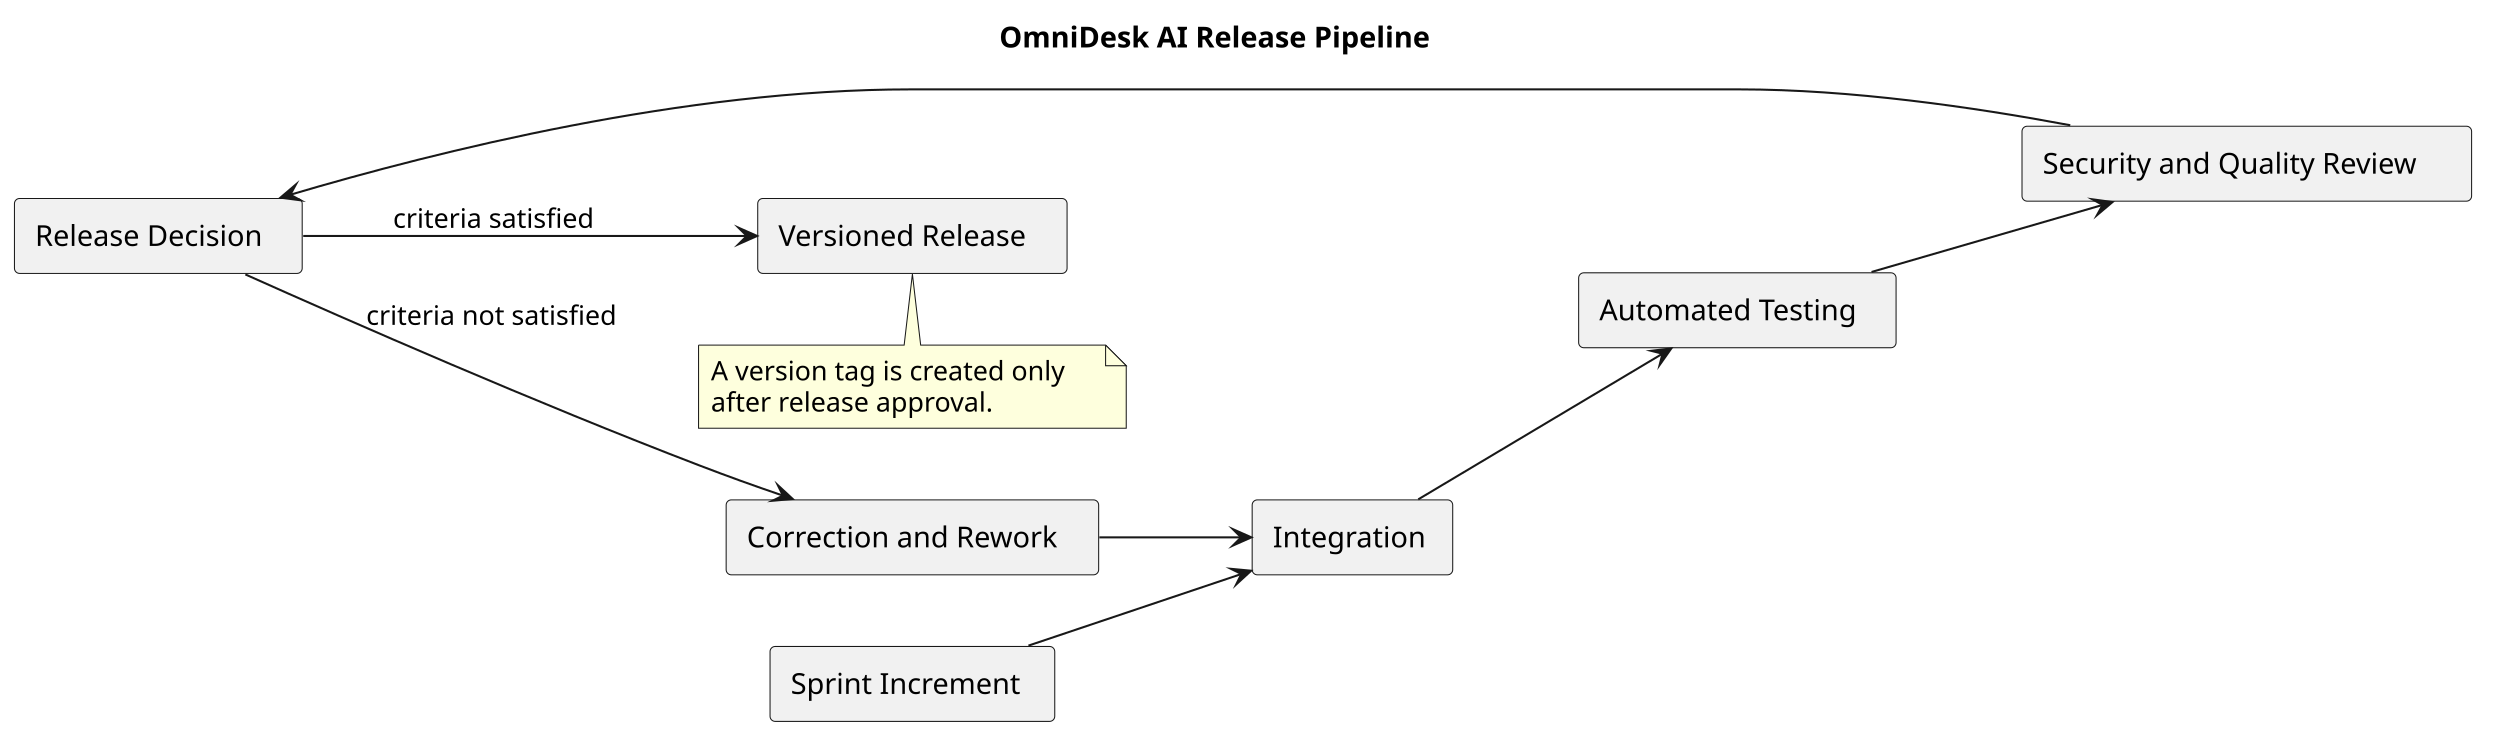
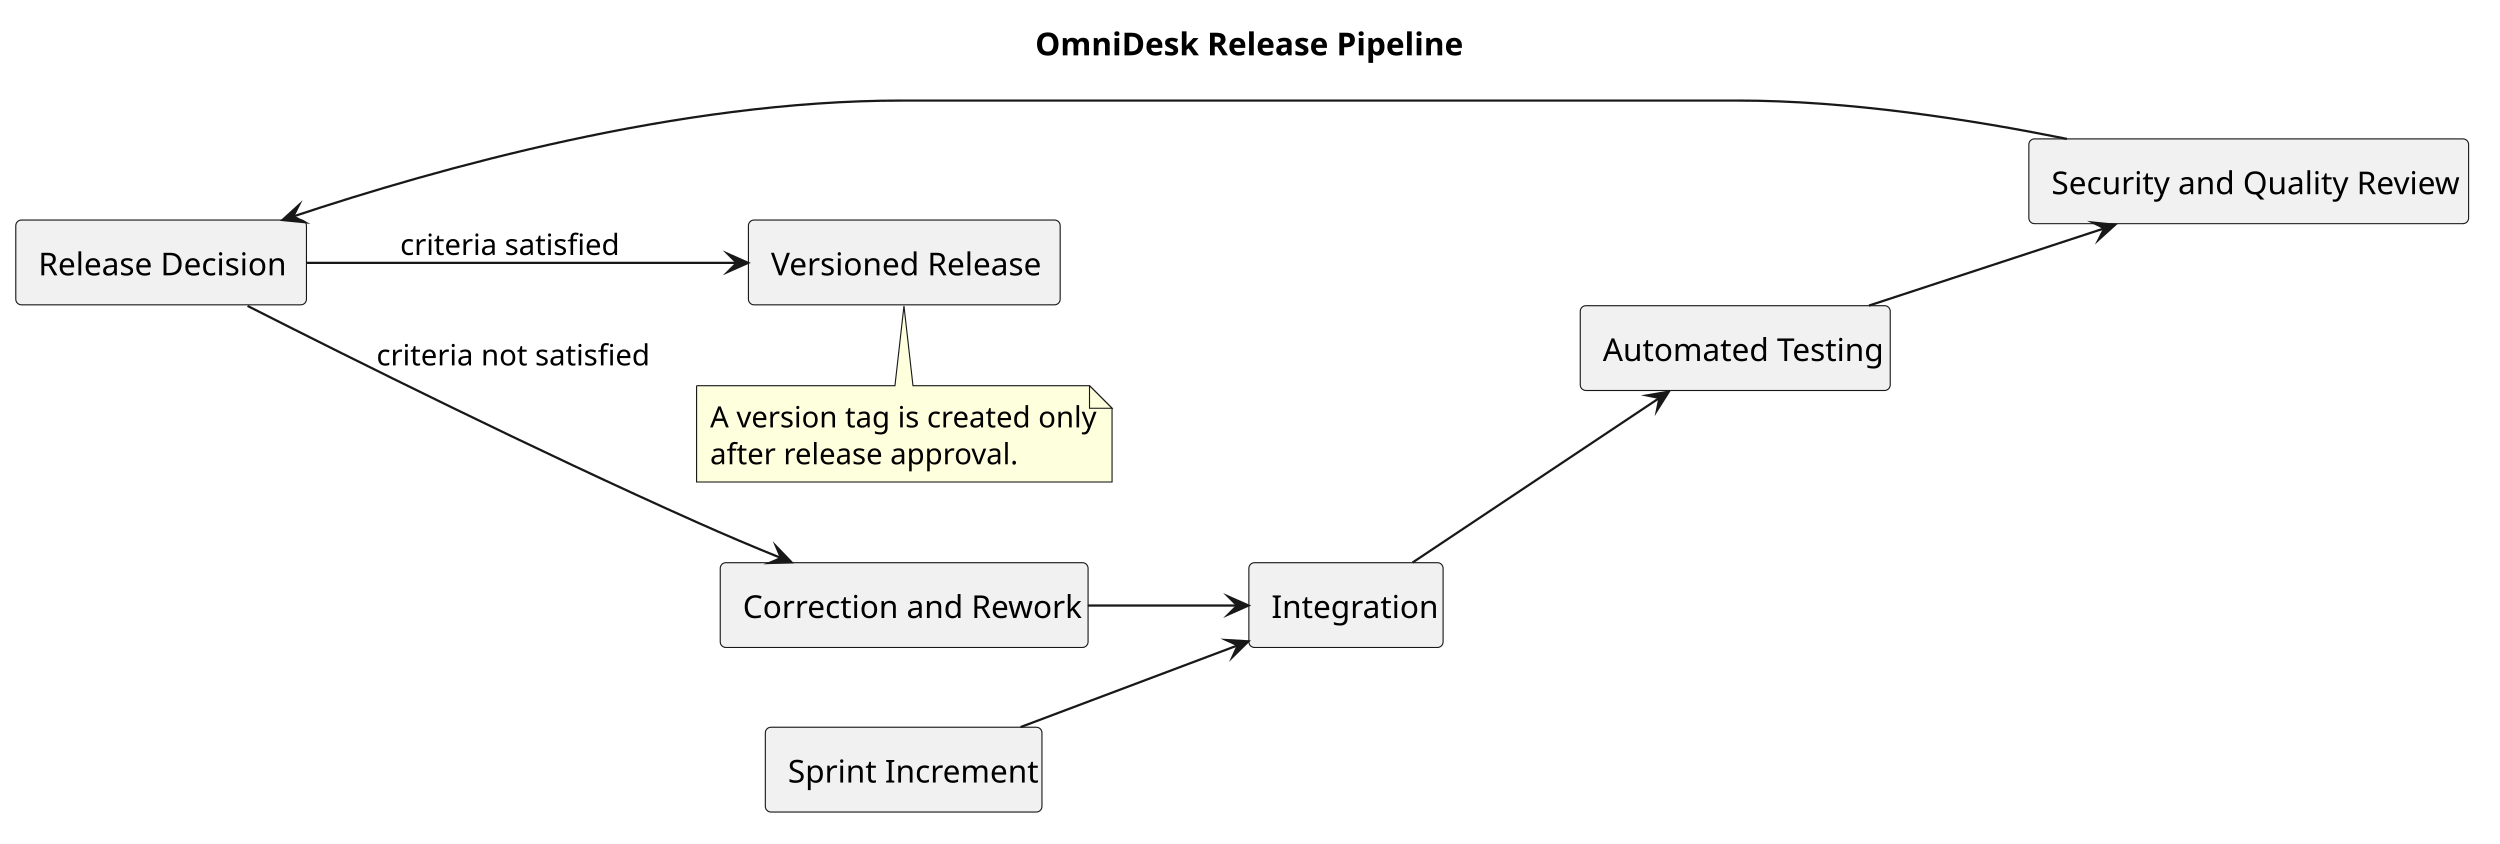
- <svg xmlns="http://www.w3.org/2000/svg" version="1.1" data-diagram-type="DESCRIPTION" style="width:1211px;height:363px;background:#FFFFFF;" width="1211px" height="363px" viewBox="0 0 1211 363" zoomAndPan="magnify" preserveAspectRatio="none" contentStyleType="text/css">
+ <svg xmlns="http://www.w3.org/2000/svg" version="1.1" data-diagram-type="DESCRIPTION" style="width:1109px;height:374px;background:#FFFFFF;" width="1109px" height="374px" viewBox="0 0 1109 374" zoomAndPan="magnify" preserveAspectRatio="none" contentStyleType="text/css">
  <defs />
  <g font-family="sans-serif" lengthAdjust="spacing">
    <g class="title" data-source-line="1">
-       <text x="484.042" y="22.995" fill="#000" font-size="14" textLength="236.161" font-weight="700">OmniDesk AI Release Pipeline</text>
+       <text x="459.217" y="24.533" fill="#000" font-size="14" textLength="183.641" font-weight="700">OmniDesk Release Pipeline</text>
    </g>
    <g class="entity" data-qualified-name="Increment" id="ent0001" data-source-line="6">
-       <rect x="373.01" y="313.147" width="137.913" height="36.297" fill="#F1F1F1" style="stroke:#181818;stroke-width:0.5;" rx="2.5" ry="2.5" />
-       <text x="383.01" y="336.142" fill="#000" font-size="14" textLength="117.913">Sprint Increment</text>
+       <rect x="339.5" y="322.609" width="122.71" height="37.609" fill="#F1F1F1" style="stroke:#181818;stroke-width:0.5;" rx="2.5" ry="2.5" />
+       <text x="349.5" y="347.143" fill="#000" font-size="14" textLength="102.71">Sprint Increment</text>
    </g>
    <g class="entity" data-qualified-name="Integration" id="ent0002" data-source-line="7">
-       <rect x="606.55" y="242.147" width="97.144" height="36.297" fill="#F1F1F1" style="stroke:#181818;stroke-width:0.5;" rx="2.5" ry="2.5" />
-       <text x="616.55" y="265.142" fill="#000" font-size="14" textLength="77.144">Integration</text>
+       <rect x="554" y="249.609" width="86.158" height="37.609" fill="#F1F1F1" style="stroke:#181818;stroke-width:0.5;" rx="2.5" ry="2.5" />
+       <text x="564" y="274.143" fill="#000" font-size="14" textLength="66.158">Integration</text>
    </g>
    <g class="entity" data-qualified-name="Testing" id="ent0003" data-source-line="8">
-       <rect x="764.7" y="132.147" width="153.759" height="36.297" fill="#F1F1F1" style="stroke:#181818;stroke-width:0.5;" rx="2.5" ry="2.5" />
-       <text x="774.7" y="155.142" fill="#000" font-size="14" textLength="133.759">Automated Testing</text>
+       <rect x="701" y="135.609" width="137.51" height="37.609" fill="#F1F1F1" style="stroke:#181818;stroke-width:0.5;" rx="2.5" ry="2.5" />
+       <text x="711" y="160.143" fill="#000" font-size="14" textLength="117.51">Automated Testing</text>
    </g>
    <g class="entity" data-qualified-name="Review" id="ent0004" data-source-line="9">
-       <rect x="979.46" y="61.147" width="217.784" height="36.297" fill="#F1F1F1" style="stroke:#181818;stroke-width:0.5;" rx="2.5" ry="2.5" />
-       <text x="989.46" y="84.142" fill="#000" font-size="14" textLength="197.784">Security and Quality Review</text>
+       <rect x="900" y="61.609" width="195.075" height="37.609" fill="#F1F1F1" style="stroke:#181818;stroke-width:0.5;" rx="2.5" ry="2.5" />
+       <text x="910" y="86.143" fill="#000" font-size="14" textLength="175.075">Security and Quality Review</text>
    </g>
    <g class="entity" data-qualified-name="Decision" id="ent0005" data-source-line="10">
-       <rect x="7" y="96.147" width="139.383" height="36.297" fill="#F1F1F1" style="stroke:#181818;stroke-width:0.5;" rx="2.5" ry="2.5" />
-       <text x="17" y="119.142" fill="#000" font-size="14" textLength="119.383">Release Decision</text>
+       <rect x="7" y="97.609" width="128.944" height="37.609" fill="#F1F1F1" style="stroke:#181818;stroke-width:0.5;" rx="2.5" ry="2.5" />
+       <text x="17" y="122.143" fill="#000" font-size="14" textLength="108.944">Release Decision</text>
    </g>
    <g class="entity" data-qualified-name="Release" id="ent0006" data-source-line="11">
-       <rect x="367.04" y="96.147" width="149.849" height="36.297" fill="#F1F1F1" style="stroke:#181818;stroke-width:0.5;" rx="2.5" ry="2.5" />
-       <text x="377.04" y="119.142" fill="#000" font-size="14" textLength="129.849">Versioned Release</text>
+       <rect x="332" y="97.609" width="138.296" height="37.609" fill="#F1F1F1" style="stroke:#181818;stroke-width:0.5;" rx="2.5" ry="2.5" />
+       <text x="342" y="122.143" fill="#000" font-size="14" textLength="118.296">Versioned Release</text>
    </g>
    <g class="entity" data-qualified-name="Rework" id="ent0007" data-source-line="12">
-       <rect x="351.75" y="242.147" width="180.439" height="36.297" fill="#F1F1F1" style="stroke:#181818;stroke-width:0.5;" rx="2.5" ry="2.5" />
-       <text x="361.75" y="265.142" fill="#000" font-size="14" textLength="160.439">Correction and Rework</text>
+       <rect x="319.5" y="249.609" width="163.172" height="37.609" fill="#F1F1F1" style="stroke:#181818;stroke-width:0.5;" rx="2.5" ry="2.5" />
+       <text x="329.5" y="274.143" fill="#000" font-size="14" textLength="143.172">Correction and Rework</text>
    </g>
    <g class="entity" data-qualified-name="GMN15" id="ent0016" data-source-line="25">
-       <path d="M338.38,167.167 L338.38,207.432 A0,0 0 0 0 338.38,207.432 L545.55,207.432 A0,0 0 0 0 545.55,207.432 L545.55,177.167 L535.55,167.167 L445.97,167.167 L441.97,132.747 L437.97,167.167 L338.38,167.167 A0,0 0 0 0 338.38,167.167" style="stroke:#181818;stroke-width:0.5;" fill="#FEFFDD" />
-       <path d="M535.55,167.167 L535.55,177.167 L545.55,177.167 L535.55,167.167" style="stroke:#181818;stroke-width:0.5;" fill="#FEFFDD" />
-       <text x="344.38" y="184.234" fill="#000" font-size="13" textLength="186.17">A version tag is created only</text>
-       <text x="344.38" y="199.367" fill="#000" font-size="13" textLength="148.11">after release approval.</text>
+       <path d="M309,171.109 L309,213.813 A0,0 0 0 0 309,213.813 L493.306,213.813 A0,0 0 0 0 493.306,213.813 L493.306,181.109 L483.306,171.109 L405,171.109 L401,135.709 L397,171.109 L309,171.109 A0,0 0 0 0 309,171.109" style="stroke:#181818;stroke-width:0.5;" fill="#FEFFDD" />
+       <path d="M483.306,171.109 L483.306,181.109 L493.306,181.109 L483.306,171.109" style="stroke:#181818;stroke-width:0.5;" fill="#FEFFDD" />
+       <text x="315" y="189.604" fill="#000" font-size="13" textLength="163.306">A version tag is created only</text>
+       <text x="315" y="205.956" fill="#000" font-size="13" textLength="129.353">after release approval.</text>
    </g>
    <g class="link" data-entity-1="ent0001" data-entity-2="ent0002" id="lnk8" data-source-line="14" data-link-type="dependency">
-       <path d="M498.17,312.737 C531.65,301.477 569.221,288.851 601.321,278.051" style="stroke:#181818;stroke-width:1;" fill="none" id="Increment-to-Integration" />
-       <polygon points="606.06,276.457,596.254,275.536,601.321,278.051,598.805,283.118,606.06,276.457" fill="#181818" style="stroke:#181818;stroke-width:1;stroke-linejoin:miter;stroke-miterlimit:10;" />
+       <path d="M452.72,322.529 C484.15,310.699 519.38,297.44 549.09,286.26" style="stroke:#181818;stroke-width:1;" fill="none" id="Increment-to-Integration" />
+       <polygon points="553.77,284.499,543.938,283.925,549.09,286.26,546.755,291.413,553.77,284.499" fill="#181818" style="stroke:#181818;stroke-width:1;stroke-linejoin:miter;stroke-miterlimit:10;" />
    </g>
    <g class="link" data-entity-1="ent0002" data-entity-2="ent0003" id="lnk9" data-source-line="15" data-link-type="dependency">
-       <path d="M687,241.887 C721.05,221.577 771.216,191.658 805.306,171.328" style="stroke:#181818;stroke-width:1;" fill="none" id="Integration-to-Testing" />
-       <polygon points="809.6,168.767,799.821,169.941,805.306,171.328,803.919,176.812,809.6,168.767" fill="#181818" style="stroke:#181818;stroke-width:1;stroke-linejoin:miter;stroke-miterlimit:10;" />
+       <path d="M626.62,249.529 C658.19,228.489 704.52,197.593 736.13,176.523" style="stroke:#181818;stroke-width:1;" fill="none" id="Integration-to-Testing" />
+       <polygon points="740.29,173.749,730.583,175.413,736.13,176.523,735.02,182.069,740.29,173.749" fill="#181818" style="stroke:#181818;stroke-width:1;stroke-linejoin:miter;stroke-miterlimit:10;" />
    </g>
    <g class="link" data-entity-1="ent0003" data-entity-2="ent0004" id="lnk10" data-source-line="16" data-link-type="dependency">
-       <path d="M906.57,131.737 C942.55,121.297 982.518,109.71 1018.508,99.27" style="stroke:#181818;stroke-width:1;" fill="none" id="Testing-to-Review" />
-       <polygon points="1023.31,97.877,1013.552,96.543,1018.508,99.27,1015.781,104.226,1023.31,97.877" fill="#181818" style="stroke:#181818;stroke-width:1;stroke-linejoin:miter;stroke-miterlimit:10;" />
+       <path d="M829.07,135.549 C862.61,124.549 899.909,112.309 933.479,101.289" style="stroke:#181818;stroke-width:1;" fill="none" id="Testing-to-Review" />
+       <polygon points="938.23,99.729,928.431,98.736,933.479,101.289,930.927,106.337,938.23,99.729" fill="#181818" style="stroke:#181818;stroke-width:1;stroke-linejoin:miter;stroke-miterlimit:10;" />
    </g>
    <g class="link" data-entity-1="ent0004" data-entity-2="ent0005" id="lnk11" data-source-line="17" data-link-type="dependency">
-       <path d="M1002.84,60.667 C955.88,51.877 896.27,43.297 842.58,43.297 C440.97,43.297 440.97,43.297 440.97,43.297 C331.56,43.297 211.805,73.279 140.635,94.319" style="stroke:#181818;stroke-width:1;" fill="none" id="Review-to-Decision" />
-       <polygon points="135.84,95.737,145.605,97.021,140.635,94.319,143.337,89.349,135.84,95.737" fill="#181818" style="stroke:#181818;stroke-width:1;stroke-linejoin:miter;stroke-miterlimit:10;" />
+       <path d="M916.89,61.609 C873.94,52.949 819.86,44.609 771,44.609 C400,44.609 400,44.609 400,44.609 C301.18,44.609 194.164,74.691 130.064,96.021" style="stroke:#181818;stroke-width:1;" fill="none" id="Review-to-Decision" />
+       <polygon points="125.32,97.599,135.123,98.553,130.064,96.021,132.597,90.962,125.32,97.599" fill="#181818" style="stroke:#181818;stroke-width:1;stroke-linejoin:miter;stroke-miterlimit:10;" />
    </g>
    <g class="link" data-entity-1="ent0005" data-entity-2="ent0006" id="lnk12" data-source-line="19" data-link-type="dependency">
-       <path d="M146.88,114.297 C209.77,114.297 297.31,114.297 361.73,114.297" style="stroke:#181818;stroke-width:1;" fill="none" id="Decision-to-Release" />
-       <polygon points="366.73,114.297,357.73,110.297,361.73,114.297,357.73,118.297,366.73,114.297" fill="#181818" style="stroke:#181818;stroke-width:1;stroke-linejoin:miter;stroke-miterlimit:10;" />
-       <text x="190.38" y="110.364" fill="#000" font-size="13" textLength="104.914">criteria satisfied</text>
+       <path d="M136.03,116.609 C192.3,116.609 269.22,116.609 326.84,116.609" style="stroke:#181818;stroke-width:1;" fill="none" id="Decision-to-Release" />
+       <polygon points="331.84,116.609,322.84,112.609,326.84,116.609,322.84,120.609,331.84,116.609" fill="#181818" style="stroke:#181818;stroke-width:1;stroke-linejoin:miter;stroke-miterlimit:10;" />
+       <text x="177.5" y="113.104" fill="#000" font-size="13" textLength="90.308">criteria satisfied</text>
    </g>
    <g class="link" data-entity-1="ent0005" data-entity-2="ent0007" id="lnk13" data-source-line="20" data-link-type="dependency">
-       <path d="M118.85,132.937 C169.9,155.797 259.83,195.217 338.38,225.297 C353.06,230.917 364.339,234.98 379.259,240.08" style="stroke:#181818;stroke-width:1;" fill="none" id="Decision-to-Rework" />
-       <polygon points="383.99,241.697,376.768,235.001,379.259,240.08,374.18,242.571,383.99,241.697" fill="#181818" style="stroke:#181818;stroke-width:1;stroke-linejoin:miter;stroke-miterlimit:10;" />
-       <text x="177.38" y="157.364" fill="#000" font-size="13" textLength="130.336">criteria not satisfied</text>
+       <path d="M109.82,135.709 C156.13,159.189 237.69,199.819 309,231.609 C322.55,237.649 332.767,241.979 346.467,247.539" style="stroke:#181818;stroke-width:1;" fill="none" id="Decision-to-Rework" />
+       <polygon points="351.1,249.419,344.265,242.329,346.467,247.539,341.256,249.741,351.1,249.419" fill="#181818" style="stroke:#181818;stroke-width:1;stroke-linejoin:miter;stroke-miterlimit:10;" />
+       <text x="167" y="162.104" fill="#000" font-size="13" textLength="111.992">criteria not satisfied</text>
    </g>
    <g class="link" data-entity-1="ent0007" data-entity-2="ent0002" id="lnk14" data-source-line="22" data-link-type="dependency">
-       <path d="M532.52,260.297 C557.81,260.297 579.36,260.297 601.17,260.297" style="stroke:#181818;stroke-width:1;" fill="none" id="Rework-to-Integration" />
-       <polygon points="606.17,260.297,597.17,256.297,601.17,260.297,597.17,264.297,606.17,260.297" fill="#181818" style="stroke:#181818;stroke-width:1;stroke-linejoin:miter;stroke-miterlimit:10;" />
+       <path d="M482.59,268.609 C507.05,268.609 527.95,268.609 548.81,268.609" style="stroke:#181818;stroke-width:1;" fill="none" id="Rework-to-Integration" />
+       <polygon points="553.81,268.609,544.81,264.609,548.81,268.609,544.81,272.609,553.81,268.609" fill="#181818" style="stroke:#181818;stroke-width:1;stroke-linejoin:miter;stroke-miterlimit:10;" />
    </g>
  </g>
</svg>
